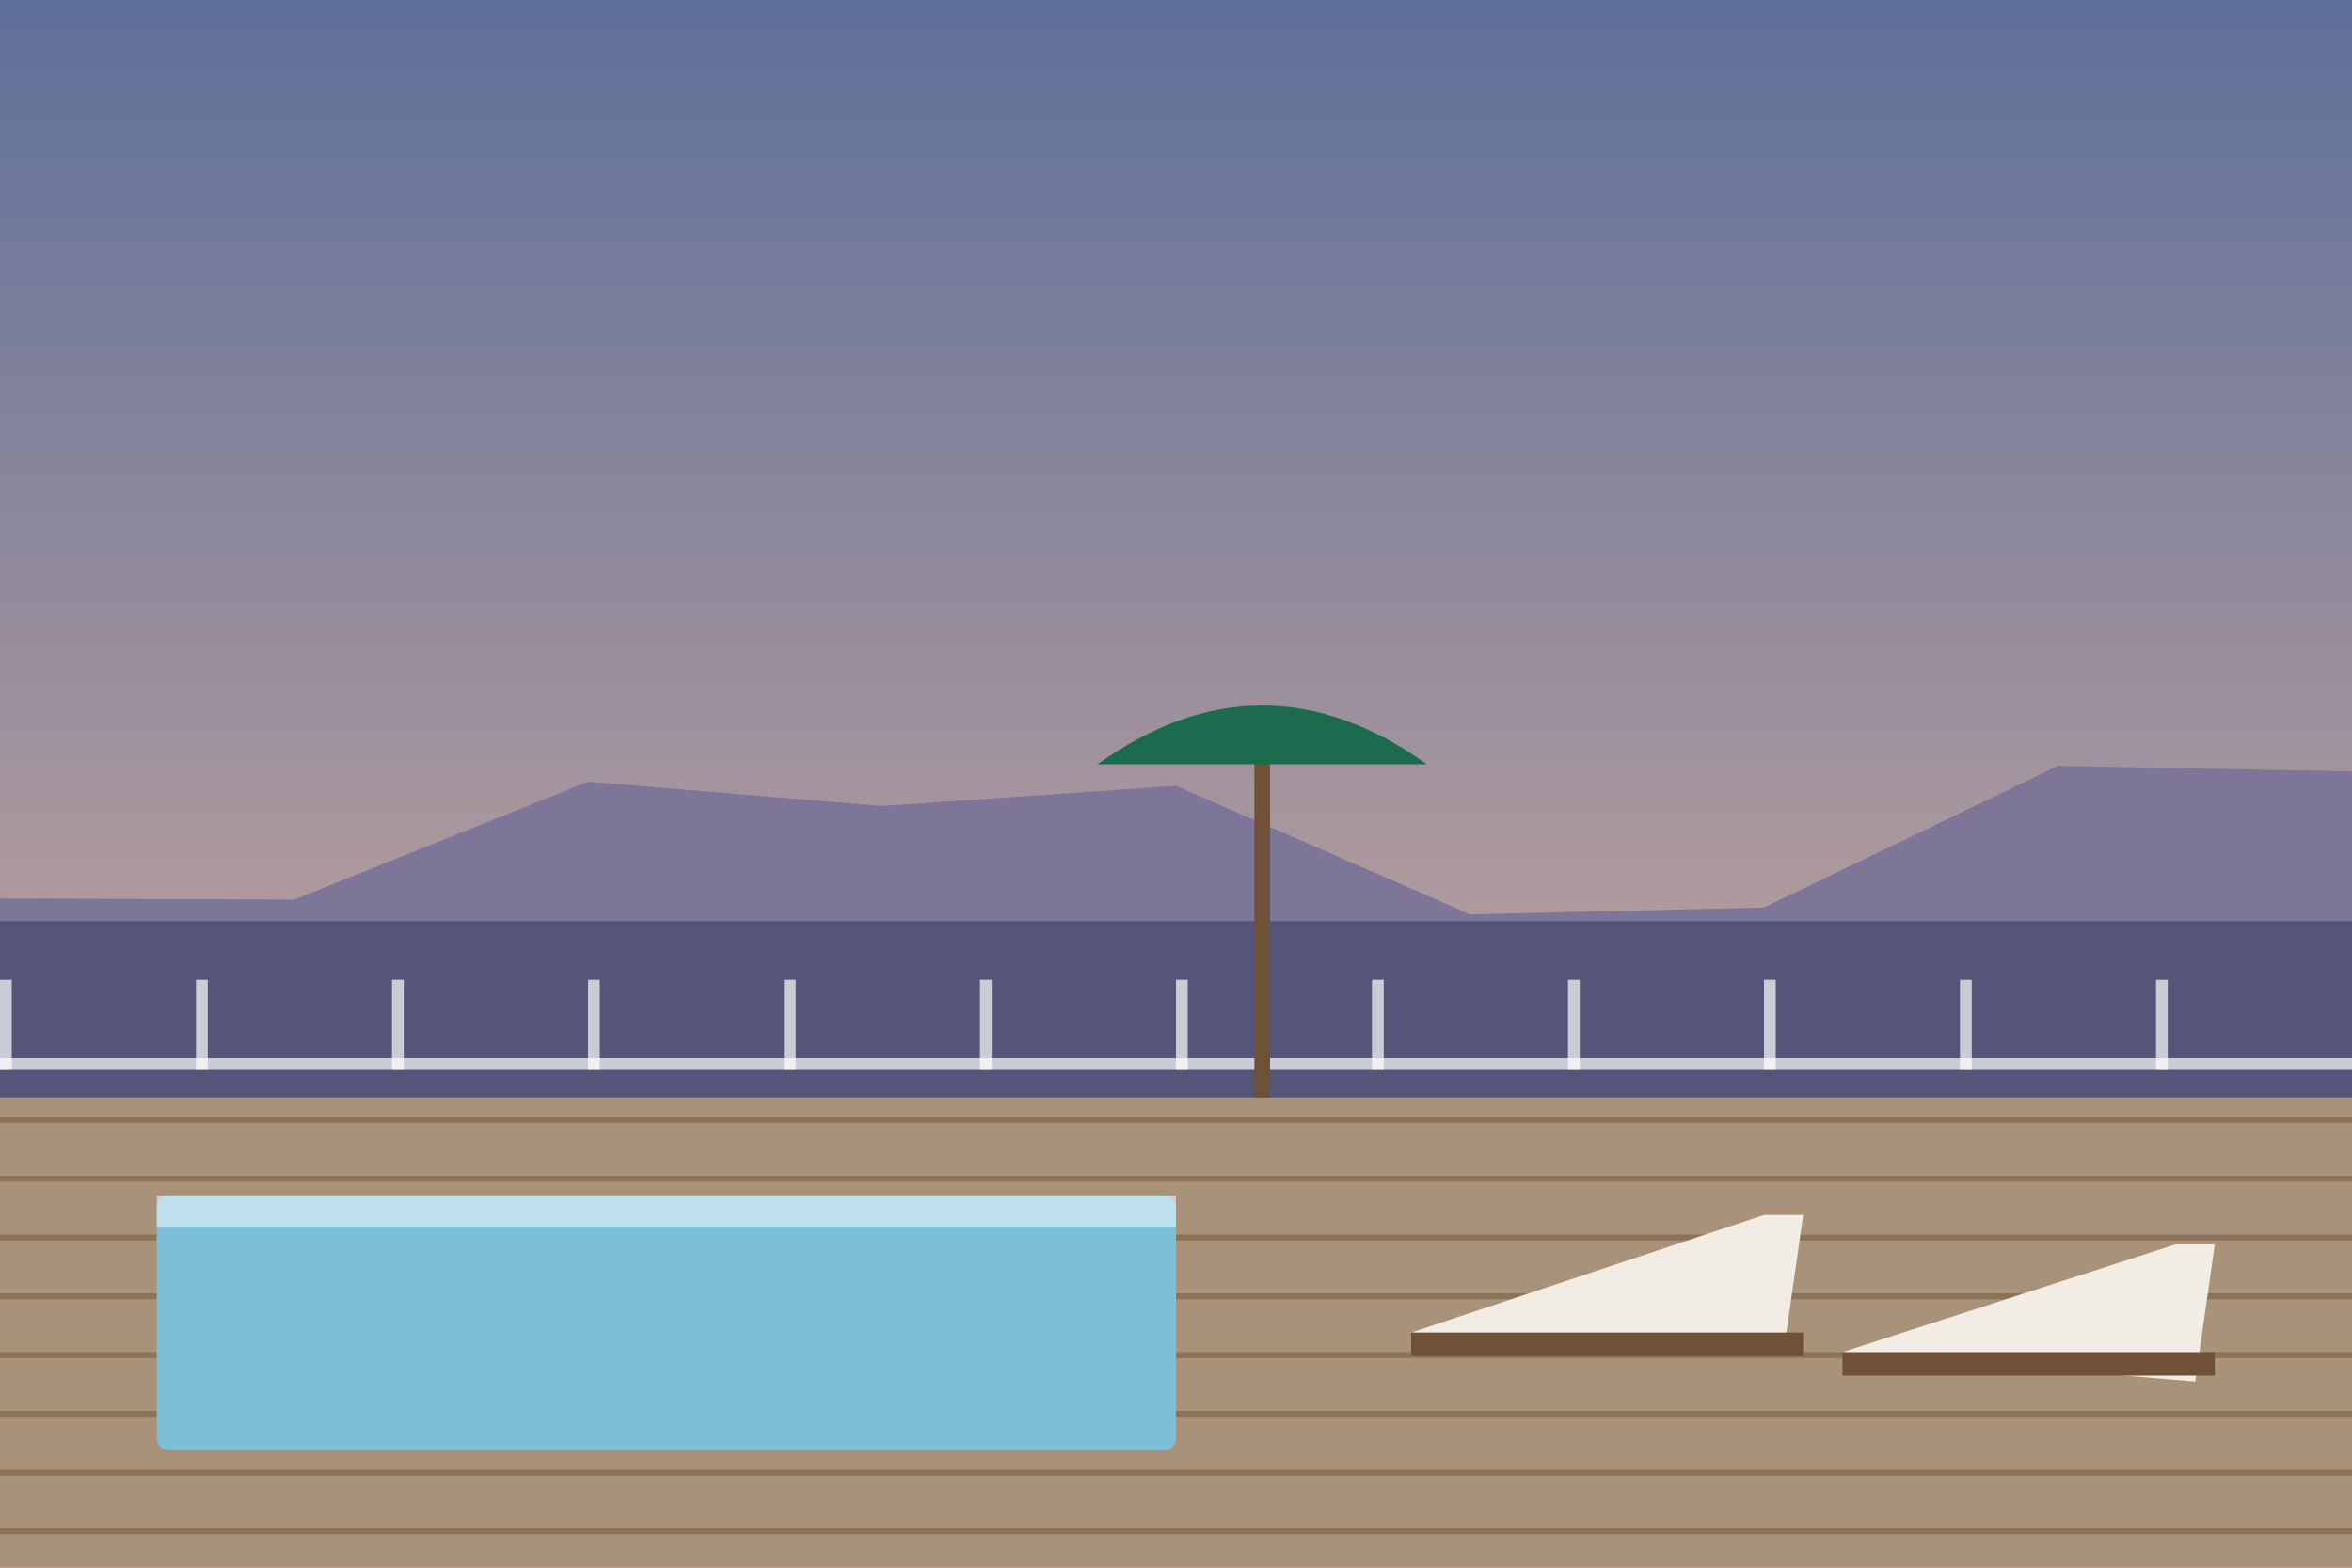
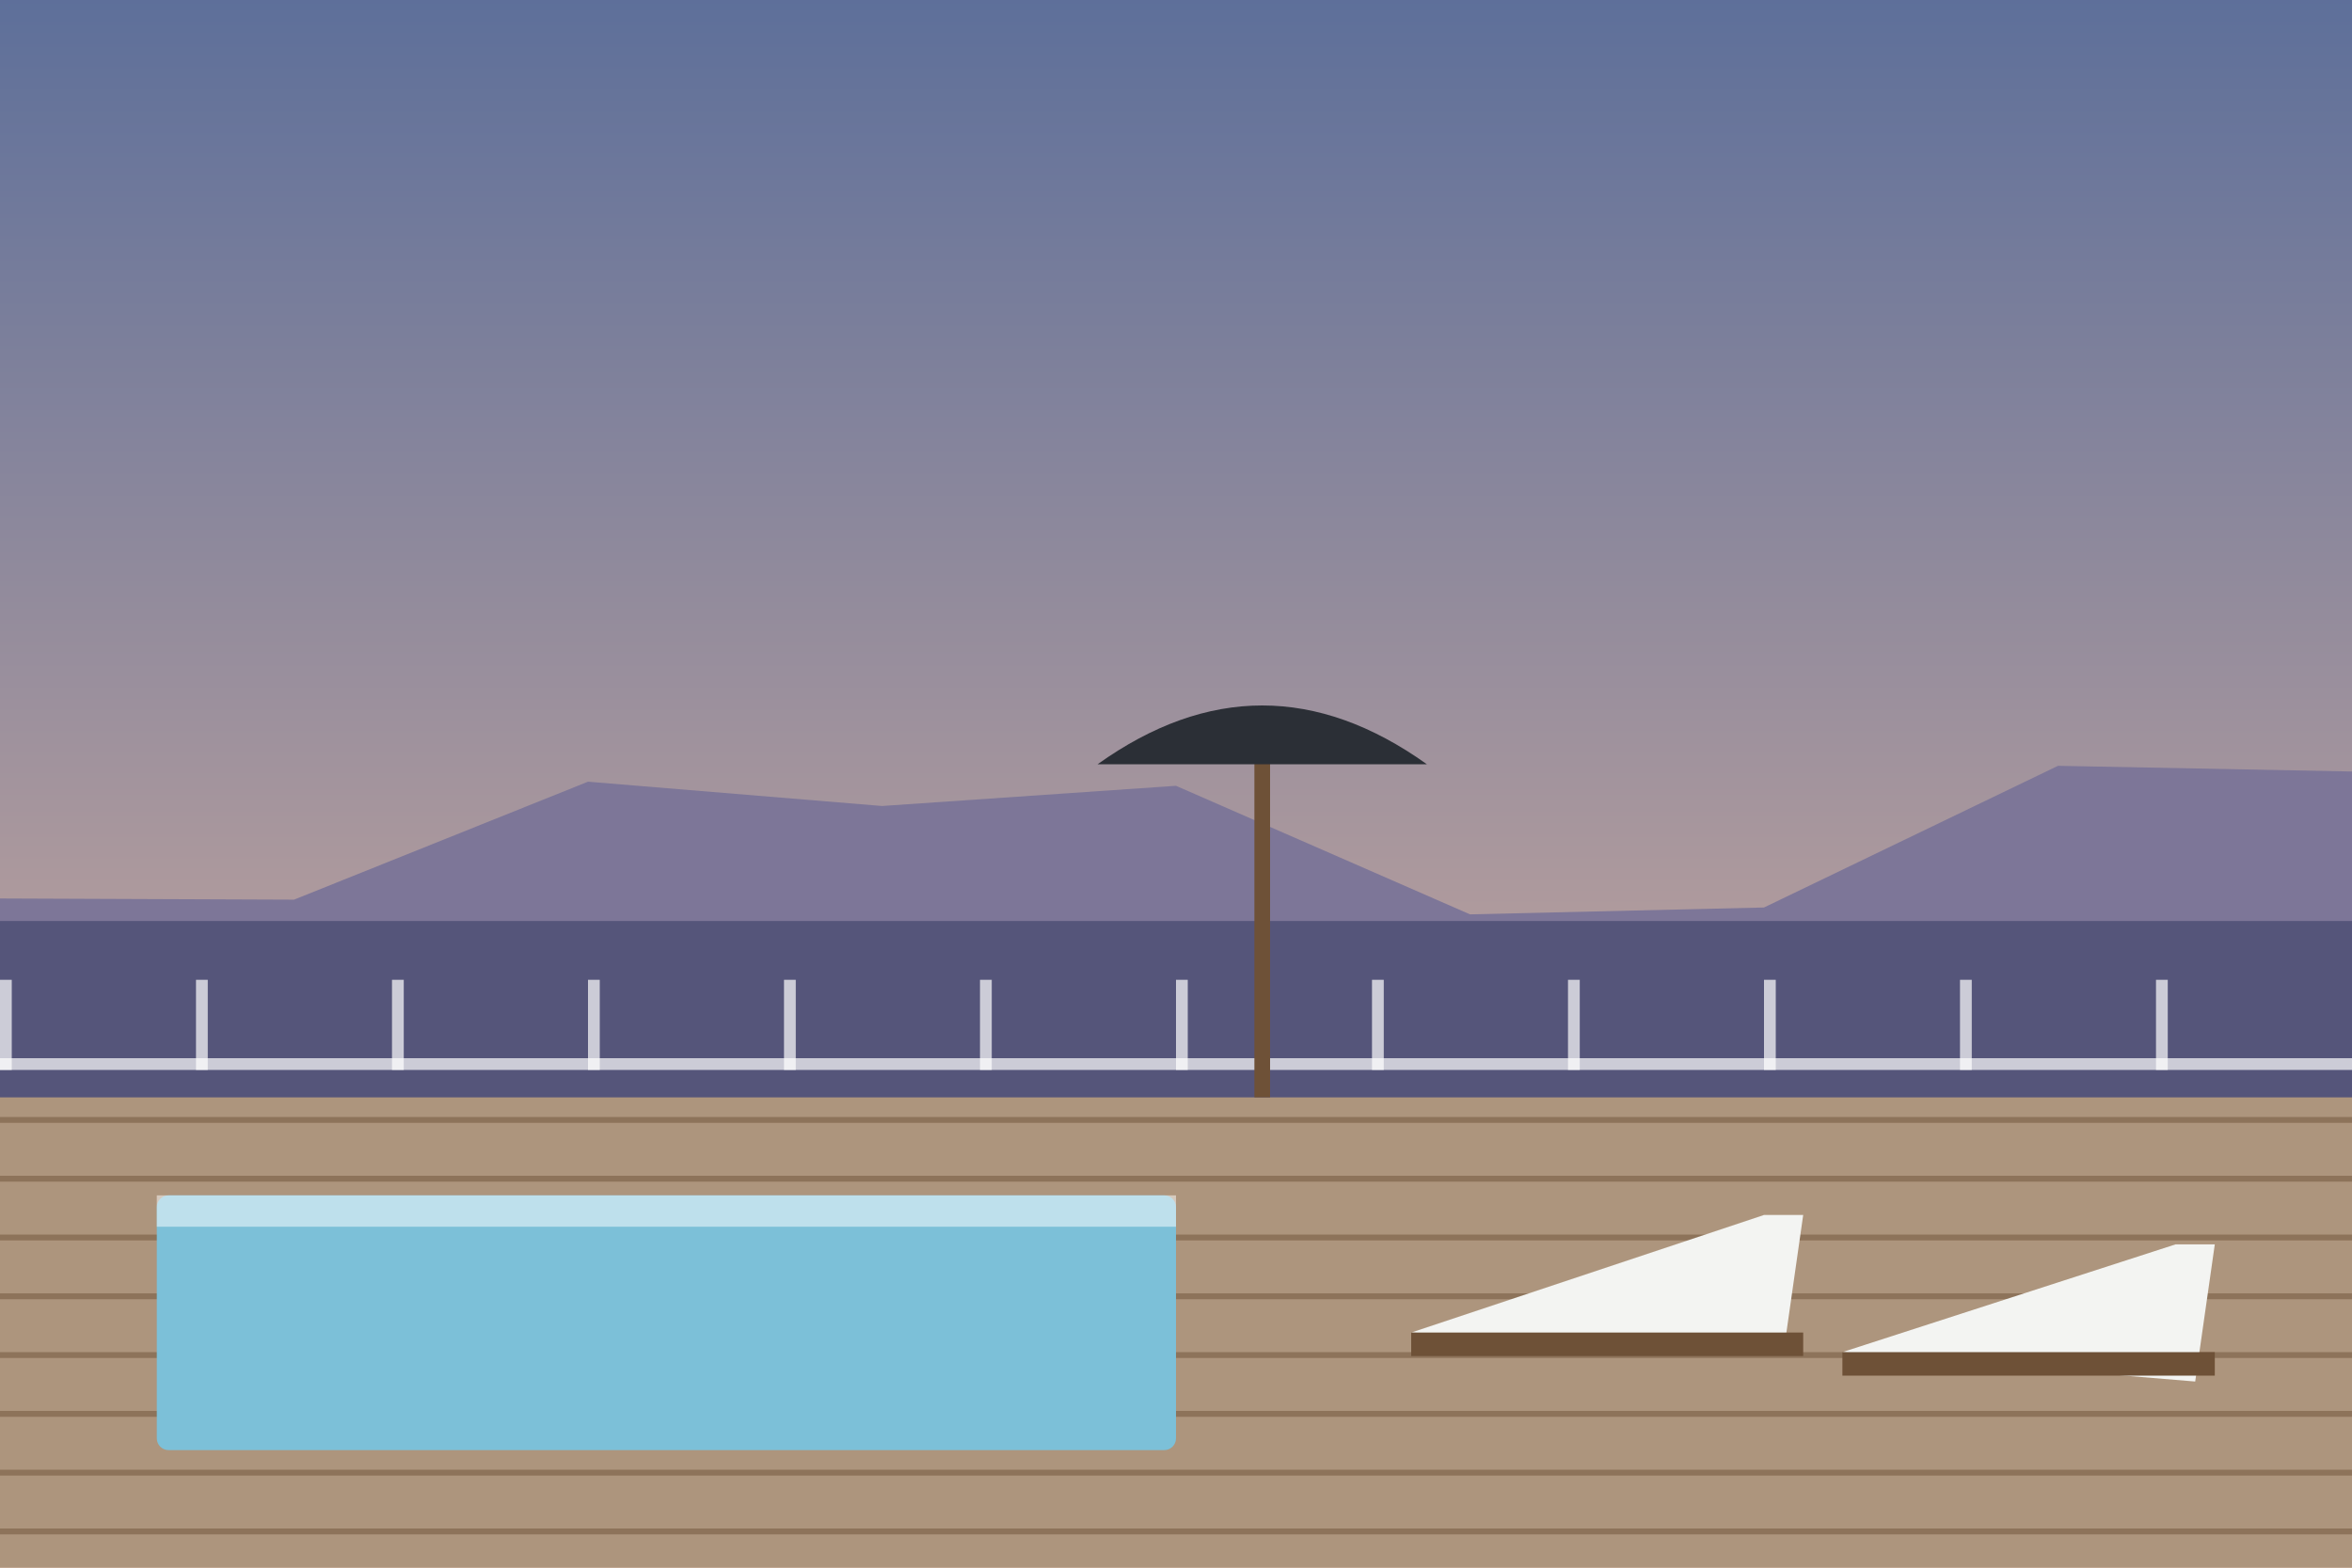
<svg xmlns="http://www.w3.org/2000/svg" viewBox="0 0 1200 800" width="1200" height="800" role="img" aria-label="Illustration of a outdoor terrace scene (Wayfare demo artwork)">
  <defs>
    <linearGradient id="sky" x1="0" y1="0" x2="0" y2="1">
      <stop offset="0" stop-color="#5d6f9a" />
      <stop offset="1" stop-color="#e9b9a0" />
    </linearGradient>
    <linearGradient id="sea" x1="0" y1="0" x2="0" y2="1">
      <stop offset="0" stop-color="#3f7fa6" />
      <stop offset="1" stop-color="#1f5a80" />
    </linearGradient>
  </defs>
  <rect width="1200" height="800" fill="url(#sky)" />
  <path d="M0 560 L0 458.5 L150 459.1 L300 398.9 L450 411.3 L600 401 L750 466.6 L900 463.1 L1050 390.8 L1200 393.7 L1200 560 Z" fill="#7d7698" />
  <rect y="470" width="1200" height="120" fill="#55557a" />
-   <rect y="560" width="1200" height="240" fill="#a9927a" />
+   <rect y="560" width="1200" height="240" fill="#ad957d" />
  <rect y="570" width="1200" height="3" fill="#6e5137" opacity="0.5" />
  <rect y="600" width="1200" height="3" fill="#6e5137" opacity="0.5" />
  <rect y="630" width="1200" height="3" fill="#6e5137" opacity="0.5" />
  <rect y="660" width="1200" height="3" fill="#6e5137" opacity="0.5" />
  <rect y="690" width="1200" height="3" fill="#6e5137" opacity="0.5" />
  <rect y="720" width="1200" height="3" fill="#6e5137" opacity="0.5" />
  <rect y="750" width="1200" height="3" fill="#6e5137" opacity="0.5" />
  <rect y="780" width="1200" height="3" fill="#6e5137" opacity="0.5" />
  <rect x="80" y="610" width="520" height="130" rx="6" fill="#7cc0d8" />
  <rect x="80" y="610" width="520" height="16" fill="#ffffff" opacity="0.5" />
-   <path d="M720 680 l180 -60 l20 0 l-10 70 Z" fill="#f1ede4" />
+   <path d="M720 680 l180 -60 l20 0 l-10 70 Z" fill="#f3f4f2" />
  <rect x="720" y="680" width="200" height="12" fill="#6e5137" />
-   <path d="M940 690 l170 -55 l20 0 l-10 70 Z" fill="#f1ede4" />
+   <path d="M940 690 l170 -55 l20 0 l-10 70 Z" fill="#f3f4f2" />
  <rect x="940" y="690" width="190" height="12" fill="#6e5137" />
  <rect x="0" y="540" width="1200" height="6" fill="#ffffff" opacity="0.7" />
  <rect x="0" y="500" width="6" height="46" fill="#ffffff" opacity="0.7" />
  <rect x="100" y="500" width="6" height="46" fill="#ffffff" opacity="0.7" />
  <rect x="200" y="500" width="6" height="46" fill="#ffffff" opacity="0.7" />
  <rect x="300" y="500" width="6" height="46" fill="#ffffff" opacity="0.7" />
  <rect x="400" y="500" width="6" height="46" fill="#ffffff" opacity="0.7" />
  <rect x="500" y="500" width="6" height="46" fill="#ffffff" opacity="0.7" />
  <rect x="600" y="500" width="6" height="46" fill="#ffffff" opacity="0.7" />
  <rect x="700" y="500" width="6" height="46" fill="#ffffff" opacity="0.7" />
  <rect x="800" y="500" width="6" height="46" fill="#ffffff" opacity="0.7" />
  <rect x="900" y="500" width="6" height="46" fill="#ffffff" opacity="0.7" />
  <rect x="1000" y="500" width="6" height="46" fill="#ffffff" opacity="0.7" />
  <rect x="1100" y="500" width="6" height="46" fill="#ffffff" opacity="0.7" />
  <rect x="1200" y="500" width="6" height="46" fill="#ffffff" opacity="0.7" />
  <rect x="640" y="380" width="8" height="180" fill="#6e5137" />
-   <path d="M560 390 Q 644 330 728 390 Z" fill="#1d6b4f" />
+   <path d="M560 390 Q 644 330 728 390 Z" fill="#2b2f36" />
</svg>
